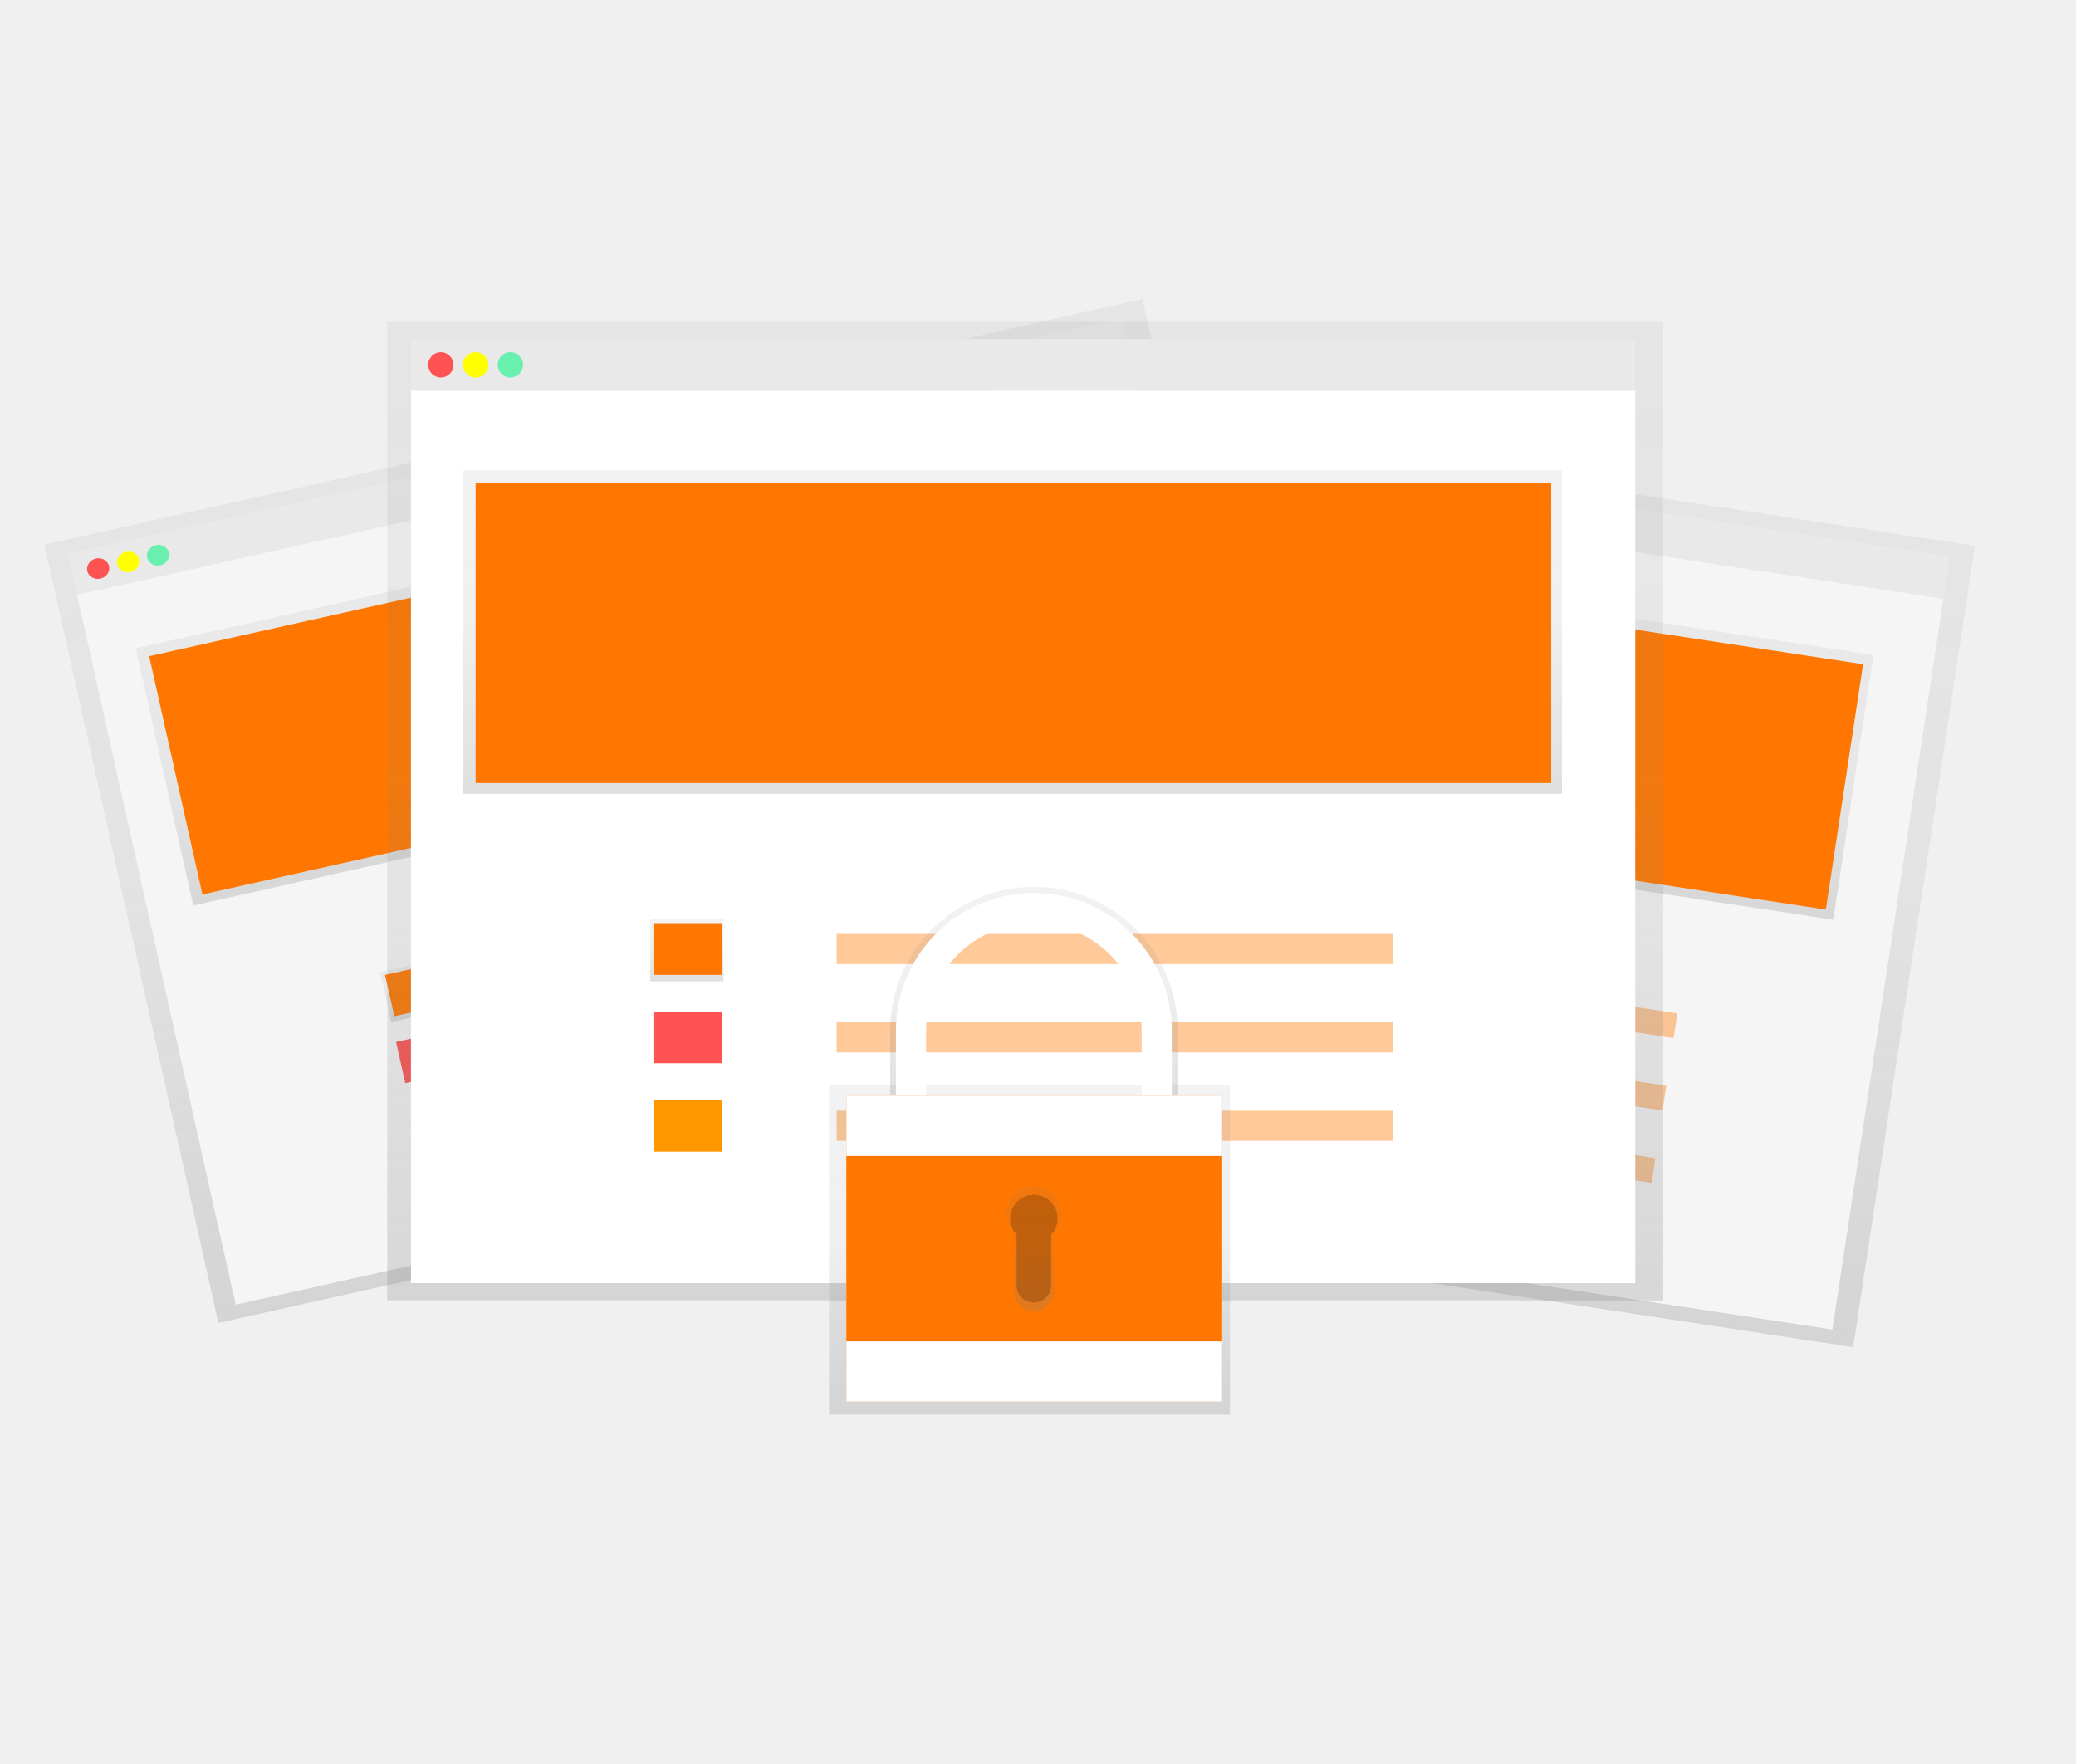
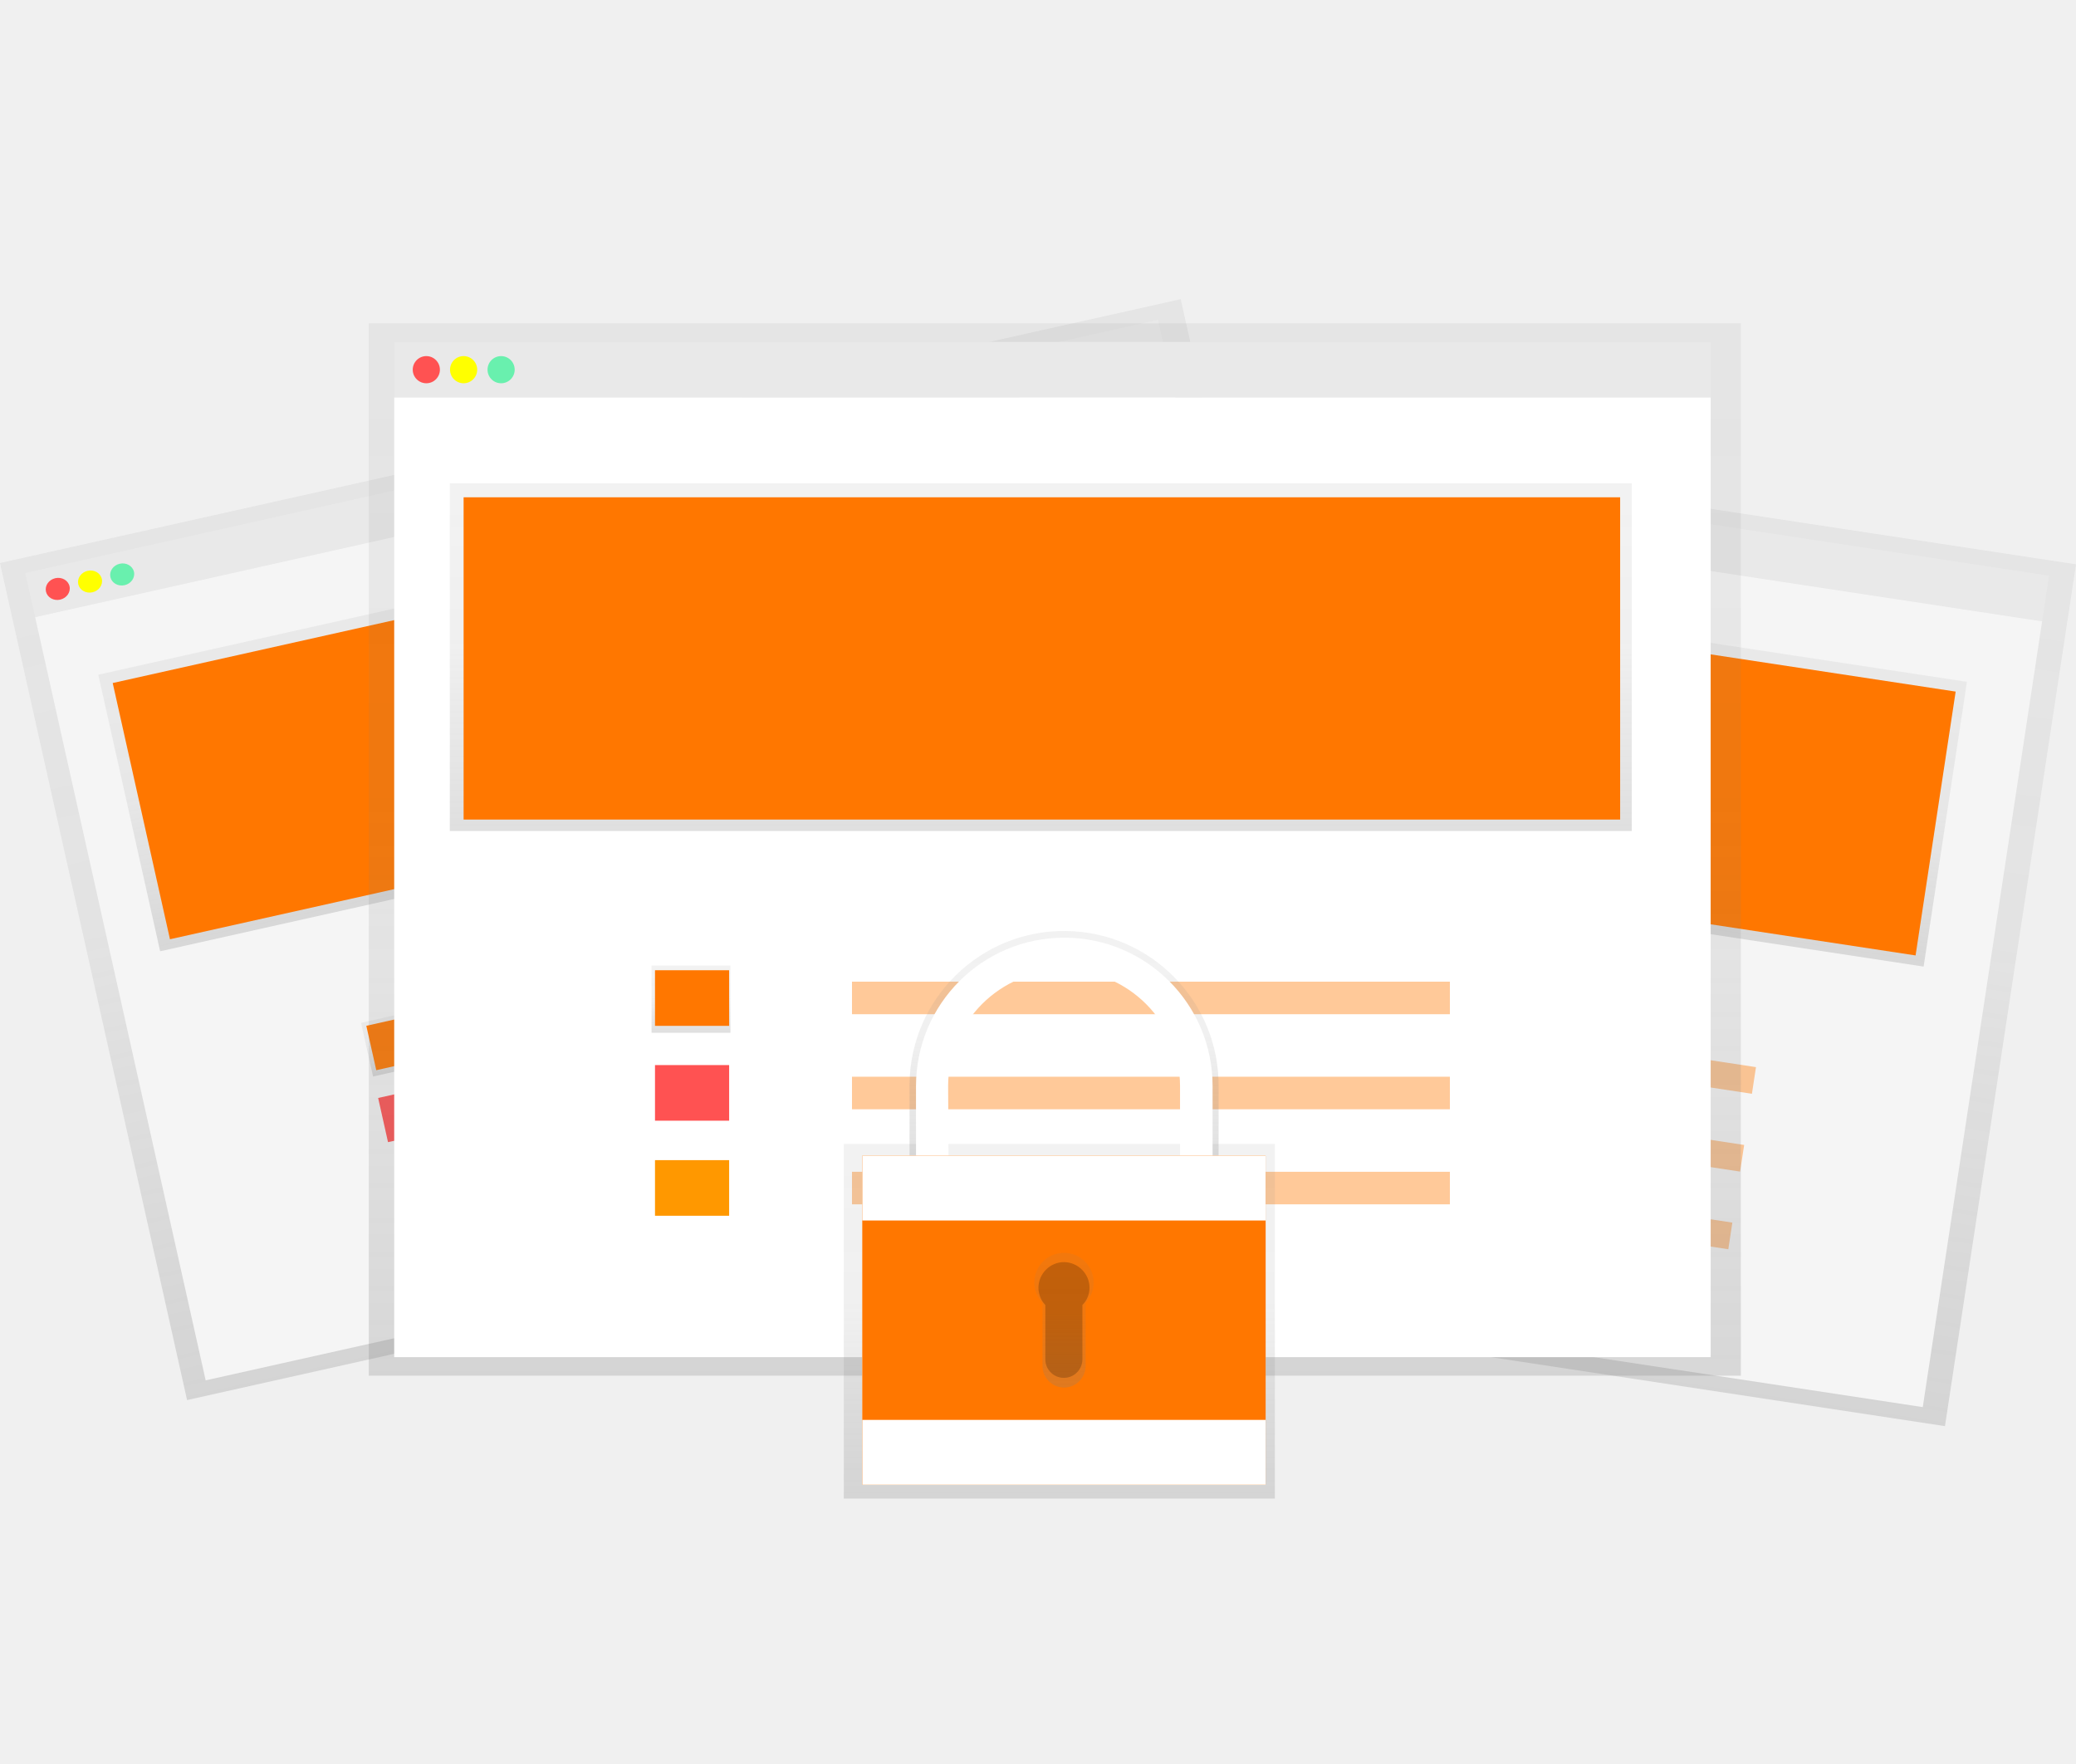
- <svg xmlns="http://www.w3.org/2000/svg" xmlns:xlink="http://www.w3.org/1999/xlink" id="b7479f35-b76c-414d-9259-8a40bcbac55e" viewBox="0 0 963.16 818.07">
-   <defs>
-     <style>.cls-1{fill:#f5f5f5;}.cls-2{fill:url(#Dégradé_sans_nom_5);}.cls-3{fill:#ff5252;}.cls-4{fill:#ff0;}.cls-5{fill:#69f0ae;}.cls-6{fill:url(#Dégradé_sans_nom_5-2);}.cls-10,.cls-7{fill:#f70;}.cls-8{fill:url(#Dégradé_sans_nom_5-3);}.cls-9{fill:#ff9800;}.cls-10{opacity:0.4;}.cls-10,.cls-21{isolation:isolate;}.cls-11{fill:url(#Dégradé_sans_nom_5-4);}.cls-12{fill:url(#Dégradé_sans_nom_5-5);}.cls-13{fill:url(#Dégradé_sans_nom_5-6);}.cls-14{fill:url(#Dégradé_sans_nom_5-7);}.cls-15{fill:#fff;}.cls-16{fill:url(#Dégradé_sans_nom_5-8);}.cls-17{fill:url(#Dégradé_sans_nom_5-9);}.cls-18{fill:url(#Dégradé_sans_nom_5-10);}.cls-19{fill:url(#Dégradé_sans_nom_5-11);}.cls-20{fill:url(#Dégradé_sans_nom_5-12);}.cls-21{opacity:0.2;}</style>
-     <linearGradient id="Dégradé_sans_nom_5" x1="782.69" y1="475.08" x2="782.69" y2="851.08" gradientTransform="matrix(0, 1, 1, 0, -17.43, -380.46)" gradientUnits="userSpaceOnUse">
-       <stop offset="0" stop-color="gray" stop-opacity="0.25" />
-       <stop offset="0.54" stop-color="gray" stop-opacity="0.12" />
-       <stop offset="1" stop-color="gray" stop-opacity="0.1" />
-     </linearGradient>
-     <linearGradient id="Dégradé_sans_nom_5-2" x1="777.73" y1="669.7" x2="777.73" y2="793.93" gradientTransform="matrix(0, 1, 1, 0, -80.75, -444.2)" xlink:href="#Dégradé_sans_nom_5" />
-     <linearGradient id="Dégradé_sans_nom_5-3" x1="652.68" y1="597.65" x2="652.68" y2="621.67" gradientTransform="matrix(0, 1, 1, 0, -100.58, -217.17)" xlink:href="#Dégradé_sans_nom_5" />
-     <linearGradient id="Dégradé_sans_nom_5-4" x1="378.14" y1="-560.64" x2="378.14" y2="-190.64" gradientTransform="matrix(1, 0, 0, -1, -62.47, 0.6)" xlink:href="#Dégradé_sans_nom_5" />
-     <linearGradient id="Dégradé_sans_nom_5-5" x1="372.85" y1="-369.12" x2="372.85" y2="-246.87" gradientTransform="matrix(1, 0, 0, -1, -77.1, 3.39)" xlink:href="#Dégradé_sans_nom_5" />
-     <linearGradient id="Dégradé_sans_nom_5-6" x1="239.71" y1="-440.01" x2="239.71" y2="-416.38" gradientTransform="matrix(1, 0, 0, -1, -47.66, 29.54)" xlink:href="#Dégradé_sans_nom_5" />
-     <linearGradient id="Dégradé_sans_nom_5-7" x1="475.67" y1="214.03" x2="475.67" y2="668.03" gradientTransform="matrix(1, 0, 0, -1, 0, 817.28)" xlink:href="#Dégradé_sans_nom_5" />
-     <linearGradient id="Dégradé_sans_nom_5-8" x1="469.67" y1="449.03" x2="469.67" y2="599.03" gradientTransform="matrix(1, 0, 0, -1, 0, 817.28)" xlink:href="#Dégradé_sans_nom_5" />
-     <linearGradient id="Dégradé_sans_nom_5-9" x1="318.67" y1="362.03" x2="318.67" y2="391.03" gradientTransform="matrix(1, 0, 0, -1, 0, 817.28)" xlink:href="#Dégradé_sans_nom_5" />
-     <linearGradient id="Dégradé_sans_nom_5-10" x1="477.67" y1="161.03" x2="477.67" y2="314.03" gradientTransform="matrix(1, 0, 0, -1, 0, 817.28)" xlink:href="#Dégradé_sans_nom_5" />
-     <linearGradient id="Dégradé_sans_nom_5-11" x1="631.84" y1="113.77" x2="631.84" y2="213.77" gradientTransform="matrix(1, 0, 0, -1, -152.16, 626.02)" xlink:href="#Dégradé_sans_nom_5" />
-     <linearGradient id="Dégradé_sans_nom_5-12" x1="631.84" y1="17.78" x2="631.84" y2="75.83" gradientTransform="matrix(1, 0, 0, -1, -152.16, 626.02)" xlink:href="#Dégradé_sans_nom_5" />
-   </defs>
-   <rect class="cls-1" x="660.66" y="-2.59" width="19.88" height="470.41" transform="translate(339.88 860.66) rotate(-81.36)" />
-   <rect class="cls-2" x="457.66" y="157.09" width="376" height="490.29" transform="translate(150.99 980.14) rotate(-81.36)" />
-   <rect class="cls-1" x="471.9" y="176.73" width="342.87" height="470.41" transform="translate(139.44 986.09) rotate(-81.36)" />
-   <circle class="cls-3" cx="449.42" cy="199.01" r="4.86" transform="translate(185.15 613.43) rotate(-81.36)" />
-   <circle class="cls-4" cx="462.63" cy="201.01" r="4.86" transform="translate(194.4 628.19) rotate(-81.36)" />
-   <circle class="cls-5" cx="475.84" cy="203.02" r="4.86" />
-   <rect class="cls-6" x="588.96" y="122.34" width="124.23" height="422.38" transform="translate(223.52 927.11) rotate(-81.36)" />
-   <rect class="cls-7" x="593.89" y="127.37" width="115.12" height="413.27" transform="translate(223.37 927.88) rotate(-81.36)" />
-   <rect class="cls-8" x="497.08" y="421.43" width="24.02" height="28.16" transform="translate(2.05 873.39) rotate(-81.36)" />
-   <rect class="cls-7" x="499.64" y="421.91" width="19.88" height="26.5" transform="translate(2.81 873.59) rotate(-81.36)" />
-   <rect class="cls-3" x="494.53" y="455.48" width="19.88" height="26.5" transform="translate(-34.73 897.06) rotate(-81.36)" />
-   <rect class="cls-9" x="489.43" y="489.06" width="19.88" height="26.5" transform="translate(-72.25 920.55) rotate(-81.36)" />
-   <rect class="cls-10" x="665.9" y="352.96" width="11.59" height="213.67" transform="translate(116.22 1054.8) rotate(-81.36)" />
-   <rect class="cls-10" x="660.8" y="386.53" width="11.59" height="213.67" transform="translate(78.69 1078.28) rotate(-81.36)" />
-   <rect class="cls-10" x="655.7" y="420.1" width="11.59" height="213.67" transform="translate(41.17 1101.77) rotate(-81.36)" />
-   <rect class="cls-1" x="27.59" y="202.01" width="500.84" height="19.56" transform="translate(-39.51 65.75) rotate(-12.6)" />
-   <rect class="cls-11" x="54.67" y="191.24" width="522" height="370" transform="translate(-74.47 77.92) rotate(-12.6)" />
-   <rect class="cls-1" x="66.52" y="217.28" width="500.84" height="337.4" transform="translate(-76.57 78.43) rotate(-12.6)" />
-   <ellipse class="cls-3" cx="45.55" cy="263.75" rx="5.17" ry="4.78" transform="translate(-56.44 16.29) rotate(-12.6)" />
-   <ellipse class="cls-4" cx="59.44" cy="260.65" rx="5.17" ry="4.78" transform="translate(-55.43 19.24) rotate(-12.6)" />
-   <ellipse class="cls-5" cx="73.32" cy="257.55" rx="5.17" ry="4.78" transform="translate(-54.42 22.2) rotate(-12.6)" />
-   <rect class="cls-12" x="70.9" y="250.26" width="449.7" height="122.25" transform="translate(-60.8 72.01) rotate(-12.6)" />
-   <rect class="cls-7" x="76.27" y="255.04" width="440" height="113.28" transform="translate(-60.86 72.14) rotate(-12.6)" />
-   <rect class="cls-13" x="177.05" y="445.92" width="29.98" height="23.63" transform="matrix(0.98, -0.22, 0.22, 0.98, -95.23, 52.92)" />
-   <rect class="cls-7" x="180.47" y="448.9" width="28.34" height="19.65" transform="translate(-95.75 53.77) rotate(-12.65)" />
-   <rect class="cls-3" x="185.56" y="480.07" width="28.22" height="19.56" transform="translate(-102.05 55.35) rotate(-12.6)" />
-   <rect class="cls-9" x="195.24" y="514.36" width="28.34" height="19.65" transform="translate(-109.73 58.6) rotate(-12.65)" />
-   <rect class="cls-10" x="249.01" y="413.45" width="227.49" height="11.41" transform="translate(-82.7 89.23) rotate(-12.6)" />
-   <rect class="cls-10" x="256.3" y="446.07" width="227.49" height="11.41" transform="translate(-89.64 91.6) rotate(-12.6)" />
-   <rect class="cls-10" x="263.59" y="478.67" width="227.49" height="11.41" transform="translate(-96.58 93.98) rotate(-12.6)" />
-   <rect class="cls-1" x="190.67" y="157.24" width="568" height="24" />
-   <rect class="cls-14" x="179.67" y="149.24" width="592" height="454" />
-   <rect class="cls-15" x="190.67" y="181.24" width="568" height="414" />
-   <circle class="cls-3" cx="204.54" cy="169.24" r="5.87" />
-   <circle class="cls-4" cx="220.67" cy="169.24" r="5.87" />
-   <circle class="cls-5" cx="236.8" cy="169.24" r="5.87" />
-   <rect class="cls-16" x="214.67" y="218.24" width="510" height="150" />
-   <rect class="cls-7" x="220.67" y="224.24" width="499" height="139" />
-   <rect class="cls-17" x="301.67" y="426.24" width="34" height="29" />
-   <rect class="cls-7" x="303.17" y="428.24" width="32" height="24" />
-   <rect class="cls-3" x="303.17" y="469.24" width="32" height="24" />
-   <rect class="cls-9" x="303.17" y="510.24" width="32" height="24" />
-   <rect class="cls-10" x="388.17" y="433.24" width="258" height="14" />
-   <rect class="cls-10" x="388.17" y="474.24" width="258" height="14" />
-   <rect class="cls-10" x="388.17" y="515.24" width="258" height="14" />
-   <rect class="cls-18" x="384.67" y="503.24" width="186" height="153" />
-   <path class="cls-19" d="M427.59,478.91a52.09,52.09,0,0,1,104.17,0v33.33h14.58V478.91A66.67,66.67,0,1,0,413,477.28c0,.54,0,1.09,0,1.63v33.33h14.58Z" />
-   <path class="cls-15" d="M429.67,478.24a50,50,0,1,1,100,0v32h14v-32a64,64,0,1,0-128,0v32h14Z" />
-   <rect class="cls-7" x="392.67" y="508.24" width="174" height="142" />
-   <rect class="cls-15" x="392.67" y="508.24" width="174" height="142" />
-   <rect class="cls-7" x="392.67" y="536.24" width="174" height="86" />
-   <path class="cls-20" d="M492.44,563a12.76,12.76,0,1,0-22,8.74V599A9.28,9.28,0,1,0,489,599V571.74A12.7,12.7,0,0,0,492.44,563Z" />
-   <path class="cls-21" d="M490.67,565.24a11,11,0,1,0-19,7.53v23.47a8,8,0,0,0,16,0V572.77A11,11,0,0,0,490.67,565.24Z" />
+ <svg xmlns="http://www.w3.org/2000/svg" version="1.1" id="b7479f35-b76c-414d-9259-8a40bcbac55e" x="0px" y="0px" viewBox="0 0 963.2 818.1" style="enable-background:new 0 0 963.2 818.1;" xml:space="preserve">
+   <style type="text/css">
+ 	.st0{fill:#F5F5F5;}
+ 	.st1{fill:url(#SVGID_1_);}
+ 	.st2{fill:#FF5252;}
+ 	.st3{fill:#FFFF00;}
+ 	.st4{fill:#69F0AE;}
+ 	.st5{fill:url(#SVGID_2_);}
+ 	.st6{fill:#FF7700;}
+ 	.st7{fill:url(#SVGID_3_);}
+ 	.st8{fill:#FF9800;}
+ 	.st9{opacity:0.4;fill:#FF7700;enable-background:new    ;}
+ 	.st10{fill:url(#SVGID_4_);}
+ 	.st11{fill:url(#SVGID_5_);}
+ 	.st12{fill:url(#SVGID_6_);}
+ 	.st13{fill:url(#SVGID_7_);}
+ 	.st14{fill:#FFFFFF;}
+ 	.st15{fill:url(#SVGID_8_);}
+ 	.st16{fill:url(#SVGID_9_);}
+ 	.st17{fill:url(#SVGID_10_);}
+ 	.st18{fill:url(#SVGID_11_);}
+ 	.st19{fill:url(#SVGID_12_);}
+ 	.st20{opacity:0.2;enable-background:new    ;}
+ </style>
+   <rect x="688.3" y="-13.2" transform="matrix(0.1502 -0.9887 0.9887 0.1502 357.0085 894.7306)" class="st0" width="21.4" height="505.9" />
+   <linearGradient id="SVGID_1_" gradientUnits="userSpaceOnUse" x1="805.857" y1="292.966" x2="805.857" y2="-111.371" gradientTransform="matrix(0.9887 0.1502 -0.1502 0.9887 -110.9116 211.2617)">
+     <stop offset="0" style="stop-color:#808080;stop-opacity:0.25" />
+     <stop offset="0.54" style="stop-color:#808080;stop-opacity:0.12" />
+     <stop offset="1" style="stop-color:#808080;stop-opacity:0.1" />
+   </linearGradient>
+   <polygon class="st1" points="381.2,582.4 441.9,182.6 963.2,261.8 902.4,661.6 " />
+   <rect x="485.3" y="179.6" transform="matrix(0.1502 -0.9887 0.9887 0.1502 141.456 1029.628)" class="st0" width="368.7" height="505.9" />
+   <ellipse transform="matrix(0.1502 -0.9887 0.9887 0.1502 190.6211 628.8682)" class="st2" cx="461.1" cy="203.5" rx="5.2" ry="5.2" />
+   <ellipse transform="matrix(0.1502 -0.9887 0.9887 0.1502 200.5675 644.7424)" class="st3" cx="475.3" cy="205.7" rx="5.2" ry="5.2" />
+   <circle class="st4" cx="489.5" cy="207.9" r="5.2" />
+   <linearGradient id="SVGID_2_" gradientUnits="userSpaceOnUse" x1="800.518" y1="83.679" x2="800.518" y2="-49.914" gradientTransform="matrix(0.9887 0.1502 -0.1502 0.9887 -110.9106 211.2577)">
+     <stop offset="0" style="stop-color:#808080;stop-opacity:0.25" />
+     <stop offset="0.54" style="stop-color:#808080;stop-opacity:0.12" />
+     <stop offset="1" style="stop-color:#808080;stop-opacity:0.1" />
+   </linearGradient>
+   <polygon class="st5" points="443.4,380.1 463.5,248.1 912.6,316.3 892.5,448.4 " />
+   <rect x="616.5" y="126.5" transform="matrix(0.1502 -0.9887 0.9887 0.1502 231.7238 967.0203)" class="st6" width="123.8" height="444.4" />
+   <linearGradient id="SVGID_3_" gradientUnits="userSpaceOnUse" x1="666.044" y1="161.158" x2="666.044" y2="135.328" gradientTransform="matrix(0.9887 0.1502 -0.1502 0.9887 -110.906 211.2484)">
+     <stop offset="0" style="stop-color:#808080;stop-opacity:0.25" />
+     <stop offset="0.54" style="stop-color:#808080;stop-opacity:0.12" />
+     <stop offset="1" style="stop-color:#808080;stop-opacity:0.1" />
+   </linearGradient>
+   <polygon class="st7" points="508.4,468.4 512.3,442.8 542.2,447.4 538.3,472.9 " />
+   <rect x="515.1" y="443.3" transform="matrix(0.1502 -0.9887 0.9887 0.1502 -5.4711 908.6418)" class="st6" width="21.4" height="28.5" />
+   <rect x="509.6" y="479.3" transform="matrix(0.1502 -0.9887 0.9887 0.1502 -45.8336 933.8723)" class="st2" width="21.4" height="28.5" />
+   <rect x="504.2" y="515.5" transform="matrix(0.1502 -0.9887 0.9887 0.1502 -86.1798 959.1466)" class="st8" width="21.4" height="28.5" />
+   <rect x="693.9" y="369.1" transform="matrix(0.1502 -0.9887 0.9887 0.1502 116.4847 1103.513)" class="st9" width="12.5" height="229.8" />
+   <rect x="688.4" y="405.2" transform="matrix(0.1502 -0.9887 0.9887 0.1502 76.1325 1128.756)" class="st9" width="12.5" height="229.8" />
+   <rect x="683" y="441.3" transform="matrix(0.1502 -0.9887 0.9887 0.1502 35.7789 1154.018)" class="st9" width="12.5" height="229.8" />
+   <rect x="7.5" y="206.8" transform="matrix(0.9759 -0.2181 0.2181 0.9759 -40.7357 65.616)" class="st0" width="538.6" height="21" />
+   <linearGradient id="SVGID_4_" gradientUnits="userSpaceOnUse" x1="376.47" y1="1404.637" x2="376.47" y2="1006.752" gradientTransform="matrix(0.9759 -0.2181 0.2181 0.9759 -313.1089 -700.3976)">
+     <stop offset="0" style="stop-color:#808080;stop-opacity:0.25" />
+     <stop offset="0.54" style="stop-color:#808080;stop-opacity:0.12" />
+     <stop offset="1" style="stop-color:#808080;stop-opacity:0.1" />
+   </linearGradient>
+   <polygon class="st10" points="0,261.2 547.8,138.8 634.6,527.1 86.8,649.5 " />
+   <rect x="49.4" y="223.2" transform="matrix(0.9759 -0.2181 0.2181 0.9759 -80.5878 79.2595)" class="st0" width="538.6" height="362.8" />
+   <ellipse transform="matrix(0.9759 -0.2181 0.2181 0.9759 -58.9445 12.4311)" class="st2" cx="26.8" cy="273.2" rx="5.6" ry="5.1" />
+   <ellipse transform="matrix(0.9759 -0.2181 0.2181 0.9759 -57.8563 15.6088)" class="st3" cx="41.8" cy="269.8" rx="5.6" ry="5.1" />
+   <ellipse transform="matrix(0.9759 -0.2181 0.2181 0.9759 -56.7712 18.7846)" class="st4" cx="56.7" cy="266.5" rx="5.6" ry="5.1" />
+   <linearGradient id="SVGID_5_" gradientUnits="userSpaceOnUse" x1="370.781" y1="1198.683" x2="370.781" y2="1067.22" gradientTransform="matrix(0.9759 -0.2181 0.2181 0.9759 -313.1079 -700.3934)">
+     <stop offset="0" style="stop-color:#808080;stop-opacity:0.25" />
+     <stop offset="0.54" style="stop-color:#808080;stop-opacity:0.12" />
+     <stop offset="1" style="stop-color:#808080;stop-opacity:0.1" />
+   </linearGradient>
+   <polygon class="st11" points="45.6,313 517.5,207.5 546.2,335.8 74.3,441.3 " />
+   <rect x="59.9" y="263.8" transform="matrix(0.9759 -0.2181 0.2181 0.9759 -63.6956 72.4866)" class="st6" width="473.2" height="121.8" />
+   <linearGradient id="SVGID_6_" gradientUnits="userSpaceOnUse" x1="226.833" y1="1275.046" x2="226.833" y2="1249.636" gradientTransform="matrix(0.98 -0.22 0.22 0.98 -313.898 -703.7856)">
+     <stop offset="0" style="stop-color:#808080;stop-opacity:0.25" />
+     <stop offset="0.54" style="stop-color:#808080;stop-opacity:0.12" />
+     <stop offset="1" style="stop-color:#808080;stop-opacity:0.1" />
+   </linearGradient>
+   <polygon class="st12" points="167.5,474.5 199.1,467.4 204.7,492.3 173.1,499.4 " />
+   <rect x="171.9" y="472.3" transform="matrix(0.9757 -0.219 0.219 0.9757 -101.199 52.7029)" class="st6" width="30.5" height="21.1" />
+   <rect x="177.4" y="505.8" transform="matrix(0.9759 -0.2181 0.2181 0.9759 -107.9911 54.4406)" class="st2" width="30.3" height="21" />
+   <rect x="187.8" y="542.7" transform="matrix(0.9757 -0.219 0.219 0.9757 -116.2308 57.8893)" class="st8" width="30.5" height="21.1" />
+   <rect x="245.6" y="434.2" transform="matrix(0.9759 -0.2181 0.2181 0.9759 -87.1851 90.8671)" class="st9" width="244.6" height="12.3" />
+   <rect x="253.5" y="469.2" transform="matrix(0.9759 -0.2181 0.2181 0.9759 -94.647 93.422)" class="st9" width="244.6" height="12.3" />
+   <rect x="261.3" y="504.3" transform="matrix(0.9759 -0.2181 0.2181 0.9759 -102.1069 95.9755)" class="st9" width="244.6" height="12.3" />
+   <rect x="182.9" y="158.6" class="st0" width="610.8" height="25.8" />
+   <linearGradient id="SVGID_7_" gradientUnits="userSpaceOnUse" x1="489.365" y1="588.965" x2="489.365" y2="100.75" gradientTransform="matrix(1 0 0 1 0 49.28)">
+     <stop offset="0" style="stop-color:#808080;stop-opacity:0.25" />
+     <stop offset="0.54" style="stop-color:#808080;stop-opacity:0.12" />
+     <stop offset="1" style="stop-color:#808080;stop-opacity:0.1" />
+   </linearGradient>
+   <rect x="171.1" y="150" class="st13" width="636.6" height="488.2" />
+   <rect x="182.9" y="184.4" class="st14" width="610.8" height="445.2" />
+   <circle class="st2" cx="197.8" cy="171.5" r="6.3" />
+   <circle class="st3" cx="215.1" cy="171.5" r="6.3" />
+   <circle class="st4" cx="232.5" cy="171.5" r="6.3" />
+   <linearGradient id="SVGID_8_" gradientUnits="userSpaceOnUse" x1="482.913" y1="336.255" x2="482.913" y2="174.95" gradientTransform="matrix(1 0 0 1 0 49.28)">
+     <stop offset="0" style="stop-color:#808080;stop-opacity:0.25" />
+     <stop offset="0.54" style="stop-color:#808080;stop-opacity:0.12" />
+     <stop offset="1" style="stop-color:#808080;stop-opacity:0.1" />
+   </linearGradient>
+   <rect x="208.7" y="224.2" class="st15" width="548.4" height="161.3" />
+   <rect x="215.1" y="230.7" class="st6" width="536.6" height="149.5" />
+   <linearGradient id="SVGID_9_" gradientUnits="userSpaceOnUse" x1="320.533" y1="429.811" x2="320.533" y2="398.626" gradientTransform="matrix(1 0 0 1 0 49.28)">
+     <stop offset="0" style="stop-color:#808080;stop-opacity:0.25" />
+     <stop offset="0.54" style="stop-color:#808080;stop-opacity:0.12" />
+     <stop offset="1" style="stop-color:#808080;stop-opacity:0.1" />
+   </linearGradient>
+   <rect x="302.3" y="447.9" class="st16" width="36.6" height="31.2" />
+   <rect x="303.9" y="450.1" class="st6" width="34.4" height="25.8" />
+   <rect x="303.9" y="494.1" class="st2" width="34.4" height="25.8" />
+   <rect x="303.9" y="538.2" class="st8" width="34.4" height="25.8" />
+   <rect x="395.3" y="455.4" class="st9" width="277.4" height="15.1" />
+   <rect x="395.3" y="499.5" class="st9" width="277.4" height="15.1" />
+   <rect x="395.3" y="543.6" class="st9" width="277.4" height="15.1" />
+   <linearGradient id="SVGID_10_" gradientUnits="userSpaceOnUse" x1="491.516" y1="645.96" x2="491.516" y2="481.429" gradientTransform="matrix(1 0 0 1 0 49.28)">
+     <stop offset="0" style="stop-color:#808080;stop-opacity:0.25" />
+     <stop offset="0.54" style="stop-color:#808080;stop-opacity:0.12" />
+     <stop offset="1" style="stop-color:#808080;stop-opacity:0.1" />
+   </linearGradient>
+   <rect x="391.5" y="530.7" class="st17" width="200" height="164.5" />
+   <linearGradient id="SVGID_11_" gradientUnits="userSpaceOnUse" x1="645.829" y1="682.367" x2="645.829" y2="574.831" gradientTransform="matrix(1 0 0 1 -152.16 -141.98)">
+     <stop offset="0" style="stop-color:#808080;stop-opacity:0.25" />
+     <stop offset="0.54" style="stop-color:#808080;stop-opacity:0.12" />
+     <stop offset="1" style="stop-color:#808080;stop-opacity:0.1" />
+   </linearGradient>
+   <path class="st18" d="M437.7,504.5c0.4-30.9,25.9-55.7,56.8-55.2c30.3,0.4,54.8,24.9,55.2,55.2v35.8h15.7v-35.8  c0.5-39.6-31.2-72.1-70.8-72.6c-39.6-0.5-72.1,31.2-72.6,70.8c0,0.6,0,1.2,0,1.8v35.8h15.7L437.7,504.5z" />
+   <path class="st14" d="M439.9,503.8c0-29.7,24.1-53.8,53.8-53.8c29.7,0,53.8,24.1,53.8,53.8v34.4h15.1v-34.4  c0-38-30.8-68.8-68.8-68.8s-68.8,30.8-68.8,68.8v34.4h15.1L439.9,503.8z" />
+   <rect x="400.1" y="536.1" class="st6" width="187.1" height="152.7" />
+   <rect x="400.1" y="536.1" class="st14" width="187.1" height="152.7" />
+   <rect x="400.1" y="566.2" class="st6" width="187.1" height="92.5" />
+   <linearGradient id="SVGID_12_" gradientUnits="userSpaceOnUse" x1="645.837" y1="785.649" x2="645.837" y2="723.167" gradientTransform="matrix(1 0 0 1 -152.16 -141.98)">
+     <stop offset="0" style="stop-color:#808080;stop-opacity:0.25" />
+     <stop offset="0.54" style="stop-color:#808080;stop-opacity:0.12" />
+     <stop offset="1" style="stop-color:#808080;stop-opacity:0.1" />
+   </linearGradient>
+   <path class="st19" d="M507.4,595c0-7.6-6.1-13.8-13.7-13.8c-7.6,0-13.8,6.1-13.8,13.7c0,3.5,1.3,7,3.8,9.5v29.3c0,5.5,4.5,10,10,10  c5.5,0,10-4.5,10-10c0,0,0,0,0,0v-29.3C506.1,601.8,507.4,598.5,507.4,595z" />
+   <path class="st20" d="M505.5,597.4c0-6.5-5.3-11.8-11.8-11.9c-6.5,0-11.8,5.3-11.9,11.8c0,3,1.1,5.9,3.2,8.1v25.2  c0,4.8,3.9,8.6,8.6,8.6c4.8,0,8.6-3.9,8.6-8.6v-25.2C504.3,603.3,505.5,600.4,505.5,597.4z" />
</svg>
